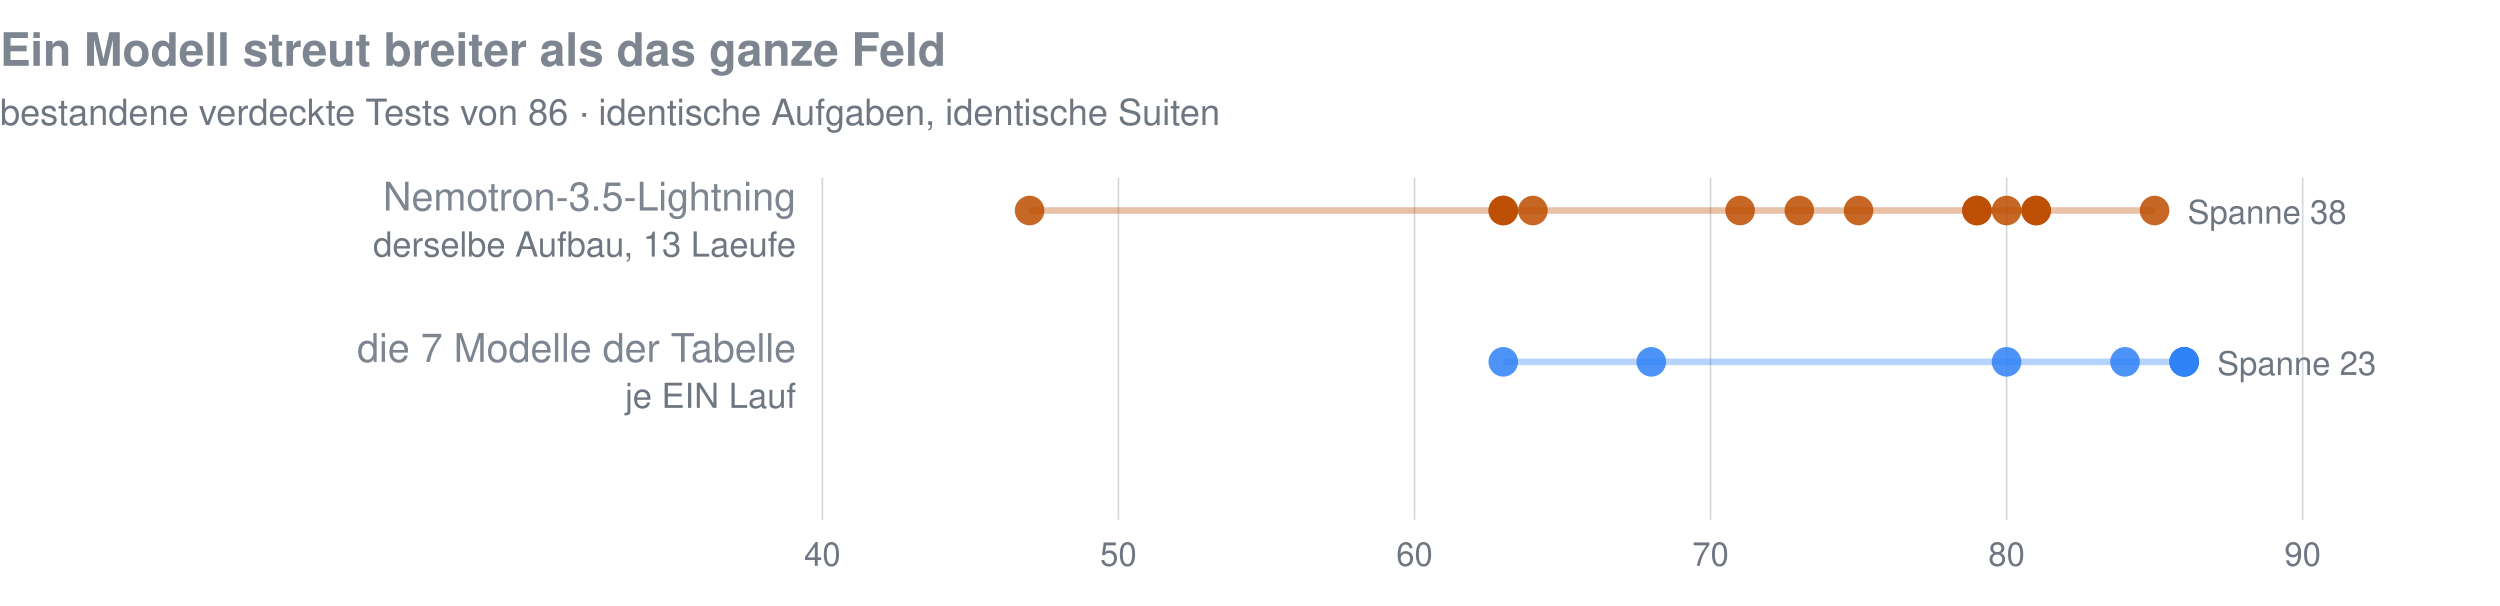
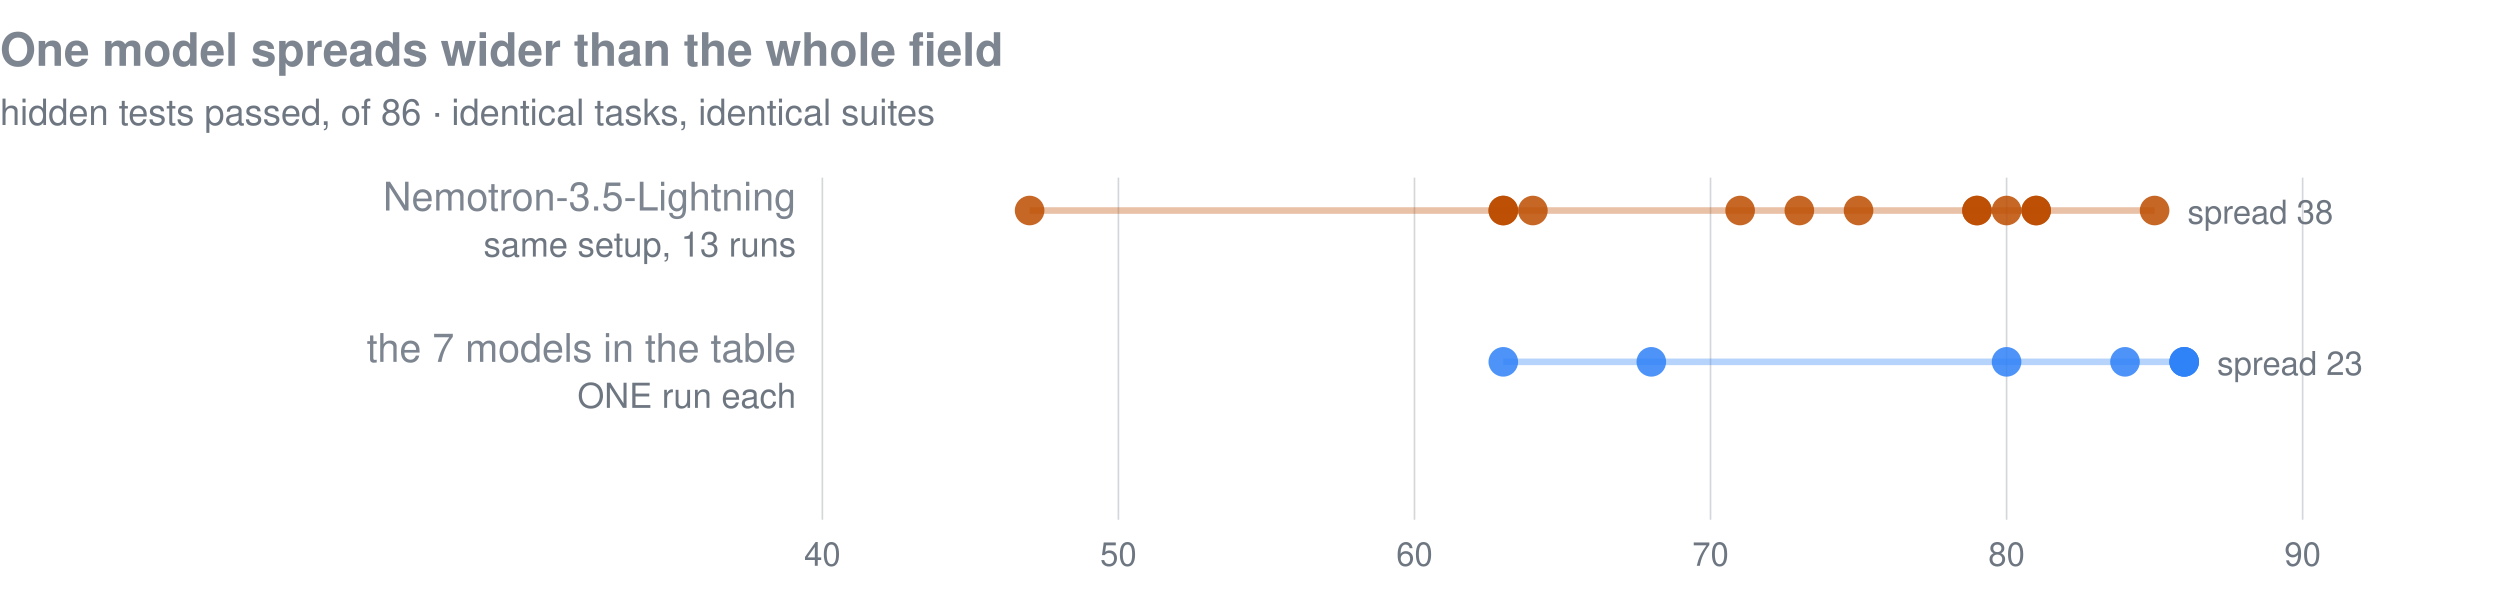
<svg xmlns="http://www.w3.org/2000/svg" width="760" height="184" viewBox="0 0 760 184" font-family="-apple-system,BlinkMacSystemFont,Segoe UI,Helvetica,Arial,sans-serif">
-   <text x="0" y="20" font-size="14" font-weight="600" fill="#7d8590">Ein Modell streut breiter als das ganze Feld</text>
-   <text x="0" y="38" font-size="11" fill="#6e7781">bestandene verdeckte Tests von 86 · identische Aufgaben, identische Suiten</text>
+   <text x="0" y="20" font-size="14" font-weight="600" fill="#7d8590">One model spreads wider than the whole field</text>
+   <text x="0" y="38" font-size="11" fill="#6e7781">hidden tests passed, of 86 · identical tasks, identical suites</text>
  <line x1="250.0" y1="54" x2="250.0" y2="158" stroke="#6e7781" stroke-width="0.5" opacity="0.3" />
  <text x="250.0" y="172" font-size="10" text-anchor="middle" fill="#6e7781">40</text>
  <line x1="340.0" y1="54" x2="340.0" y2="158" stroke="#6e7781" stroke-width="0.5" opacity="0.3" />
  <text x="340.0" y="172" font-size="10" text-anchor="middle" fill="#6e7781">50</text>
  <line x1="430.0" y1="54" x2="430.0" y2="158" stroke="#6e7781" stroke-width="0.5" opacity="0.3" />
  <text x="430.0" y="172" font-size="10" text-anchor="middle" fill="#6e7781">60</text>
  <line x1="520.0" y1="54" x2="520.0" y2="158" stroke="#6e7781" stroke-width="0.5" opacity="0.3" />
  <text x="520.0" y="172" font-size="10" text-anchor="middle" fill="#6e7781">70</text>
  <line x1="610.0" y1="54" x2="610.0" y2="158" stroke="#6e7781" stroke-width="0.5" opacity="0.3" />
  <text x="610.0" y="172" font-size="10" text-anchor="middle" fill="#6e7781">80</text>
  <line x1="700.0" y1="54" x2="700.0" y2="158" stroke="#6e7781" stroke-width="0.5" opacity="0.3" />
  <text x="700.0" y="172" font-size="10" text-anchor="middle" fill="#6e7781">90</text>
  <text x="242" y="64" font-size="12" text-anchor="end" fill="#7d8590">Nemotron-3.5-Lightning</text>
-   <text x="242" y="78" font-size="10.5" text-anchor="end" fill="#6e7781">derselbe Aufbau, 13 Laeufe</text>
+   <text x="242" y="78" font-size="10.5" text-anchor="end" fill="#6e7781">same setup, 13 runs</text>
  <line x1="313.0" y1="64" x2="655.0" y2="64" stroke="#bc4c00" stroke-width="2" opacity="0.35" />
-   <text x="665.0" y="68" font-size="10" fill="#6e7781">Spanne 38</text>
+   <text x="665.0" y="68" font-size="10" fill="#6e7781">spread 38</text>
  <circle cx="457.0" cy="64" r="4.5" fill="#bc4c00" opacity="0.85" />
  <circle cx="466.0" cy="64" r="4.5" fill="#bc4c00" opacity="0.85" />
  <circle cx="655.0" cy="64" r="4.5" fill="#bc4c00" opacity="0.85" />
  <circle cx="601.0" cy="64" r="4.5" fill="#bc4c00" opacity="0.85" />
  <circle cx="529.0" cy="64" r="4.5" fill="#bc4c00" opacity="0.85" />
  <circle cx="610.0" cy="64" r="4.5" fill="#bc4c00" opacity="0.85" />
  <circle cx="547.0" cy="64" r="4.5" fill="#bc4c00" opacity="0.85" />
  <circle cx="457.0" cy="64" r="4.5" fill="#bc4c00" opacity="0.85" />
  <circle cx="619.0" cy="64" r="4.5" fill="#bc4c00" opacity="0.85" />
  <circle cx="619.0" cy="64" r="4.5" fill="#bc4c00" opacity="0.85" />
  <circle cx="313.0" cy="64" r="4.5" fill="#bc4c00" opacity="0.85" />
  <circle cx="601.0" cy="64" r="4.5" fill="#bc4c00" opacity="0.85" />
  <circle cx="565.0" cy="64" r="4.5" fill="#bc4c00" opacity="0.85" />
-   <text x="242" y="110" font-size="12" text-anchor="end" fill="#7d8590">die 7 Modelle der Tabelle</text>
-   <text x="242" y="124" font-size="10.5" text-anchor="end" fill="#6e7781">je EIN Lauf</text>
+   <text x="242" y="110" font-size="12" text-anchor="end" fill="#7d8590">the 7 models in the table</text>
+   <text x="242" y="124" font-size="10.5" text-anchor="end" fill="#6e7781">ONE run each</text>
  <line x1="457.0" y1="110" x2="664.0" y2="110" stroke="#2f81f7" stroke-width="2" opacity="0.35" />
-   <text x="674.0" y="114" font-size="10" fill="#6e7781">Spanne 23</text>
+   <text x="674.0" y="114" font-size="10" fill="#6e7781">spread 23</text>
  <circle cx="664.0" cy="110" r="4.5" fill="#2f81f7" opacity="0.85" />
  <circle cx="664.0" cy="110" r="4.5" fill="#2f81f7" opacity="0.85" />
  <circle cx="664.0" cy="110" r="4.5" fill="#2f81f7" opacity="0.85" />
  <circle cx="646.0" cy="110" r="4.5" fill="#2f81f7" opacity="0.85" />
  <circle cx="610.0" cy="110" r="4.5" fill="#2f81f7" opacity="0.85" />
  <circle cx="502.0" cy="110" r="4.5" fill="#2f81f7" opacity="0.85" />
  <circle cx="457.0" cy="110" r="4.5" fill="#2f81f7" opacity="0.85" />
</svg>
